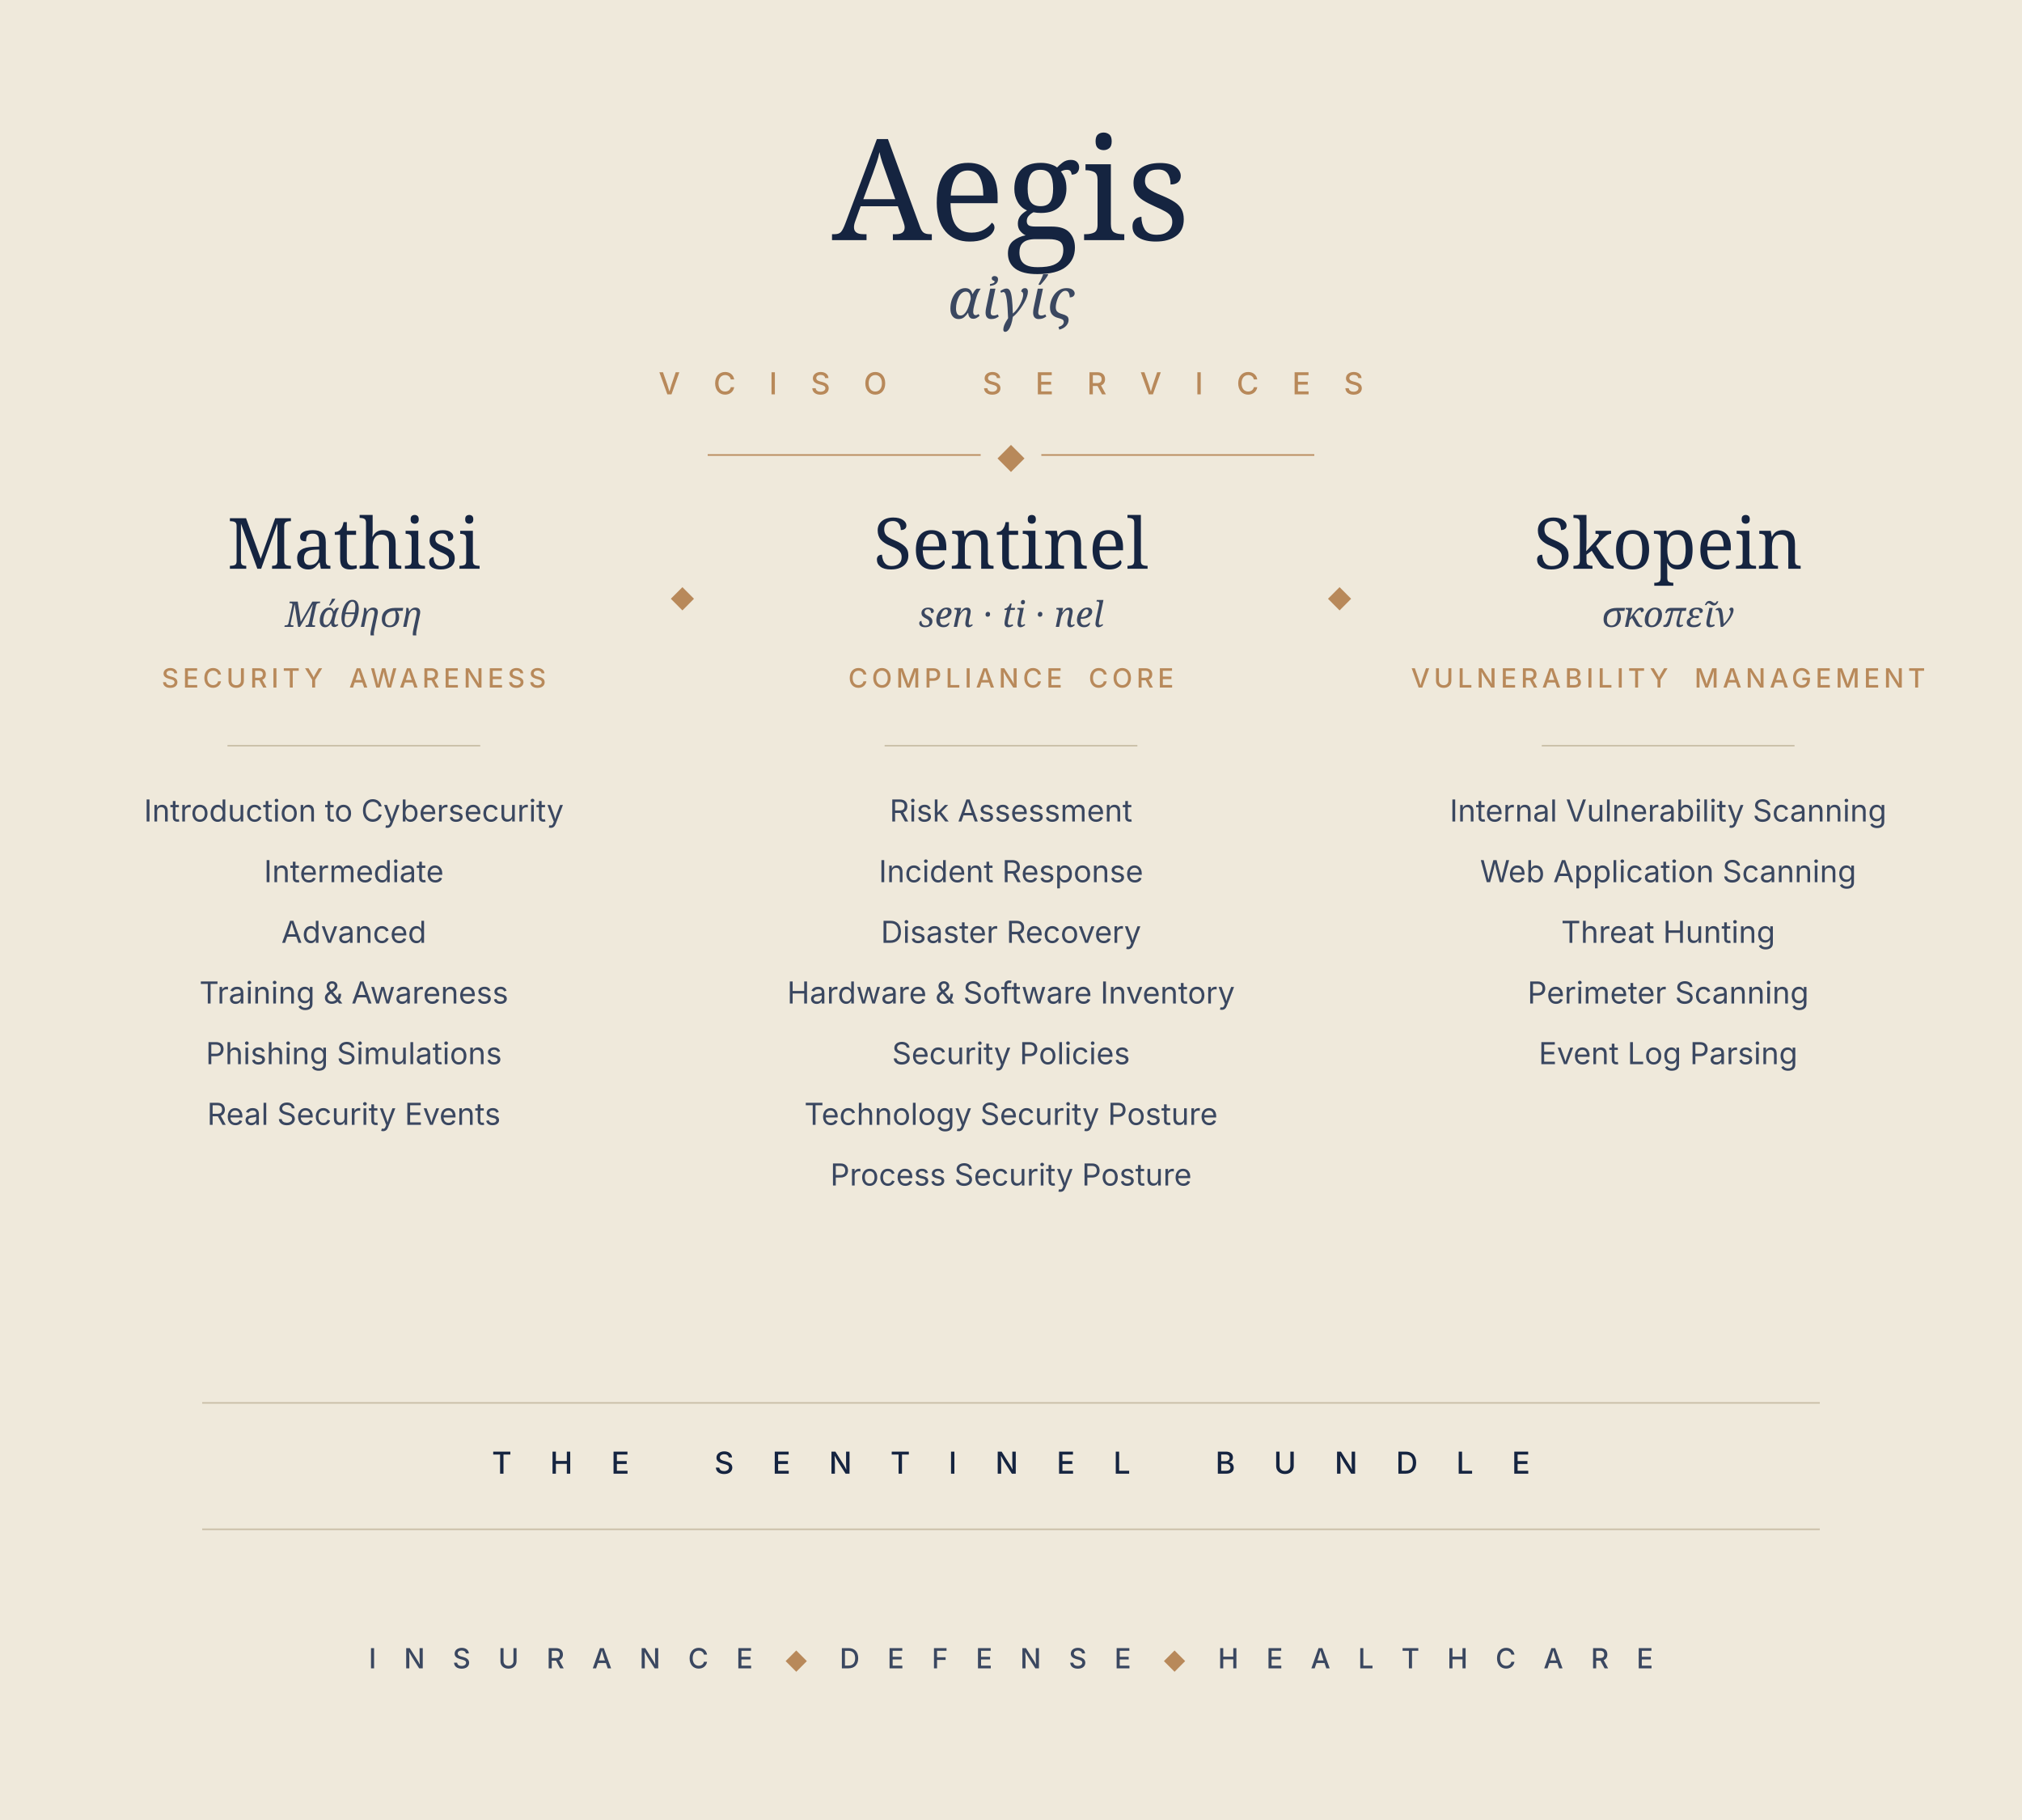
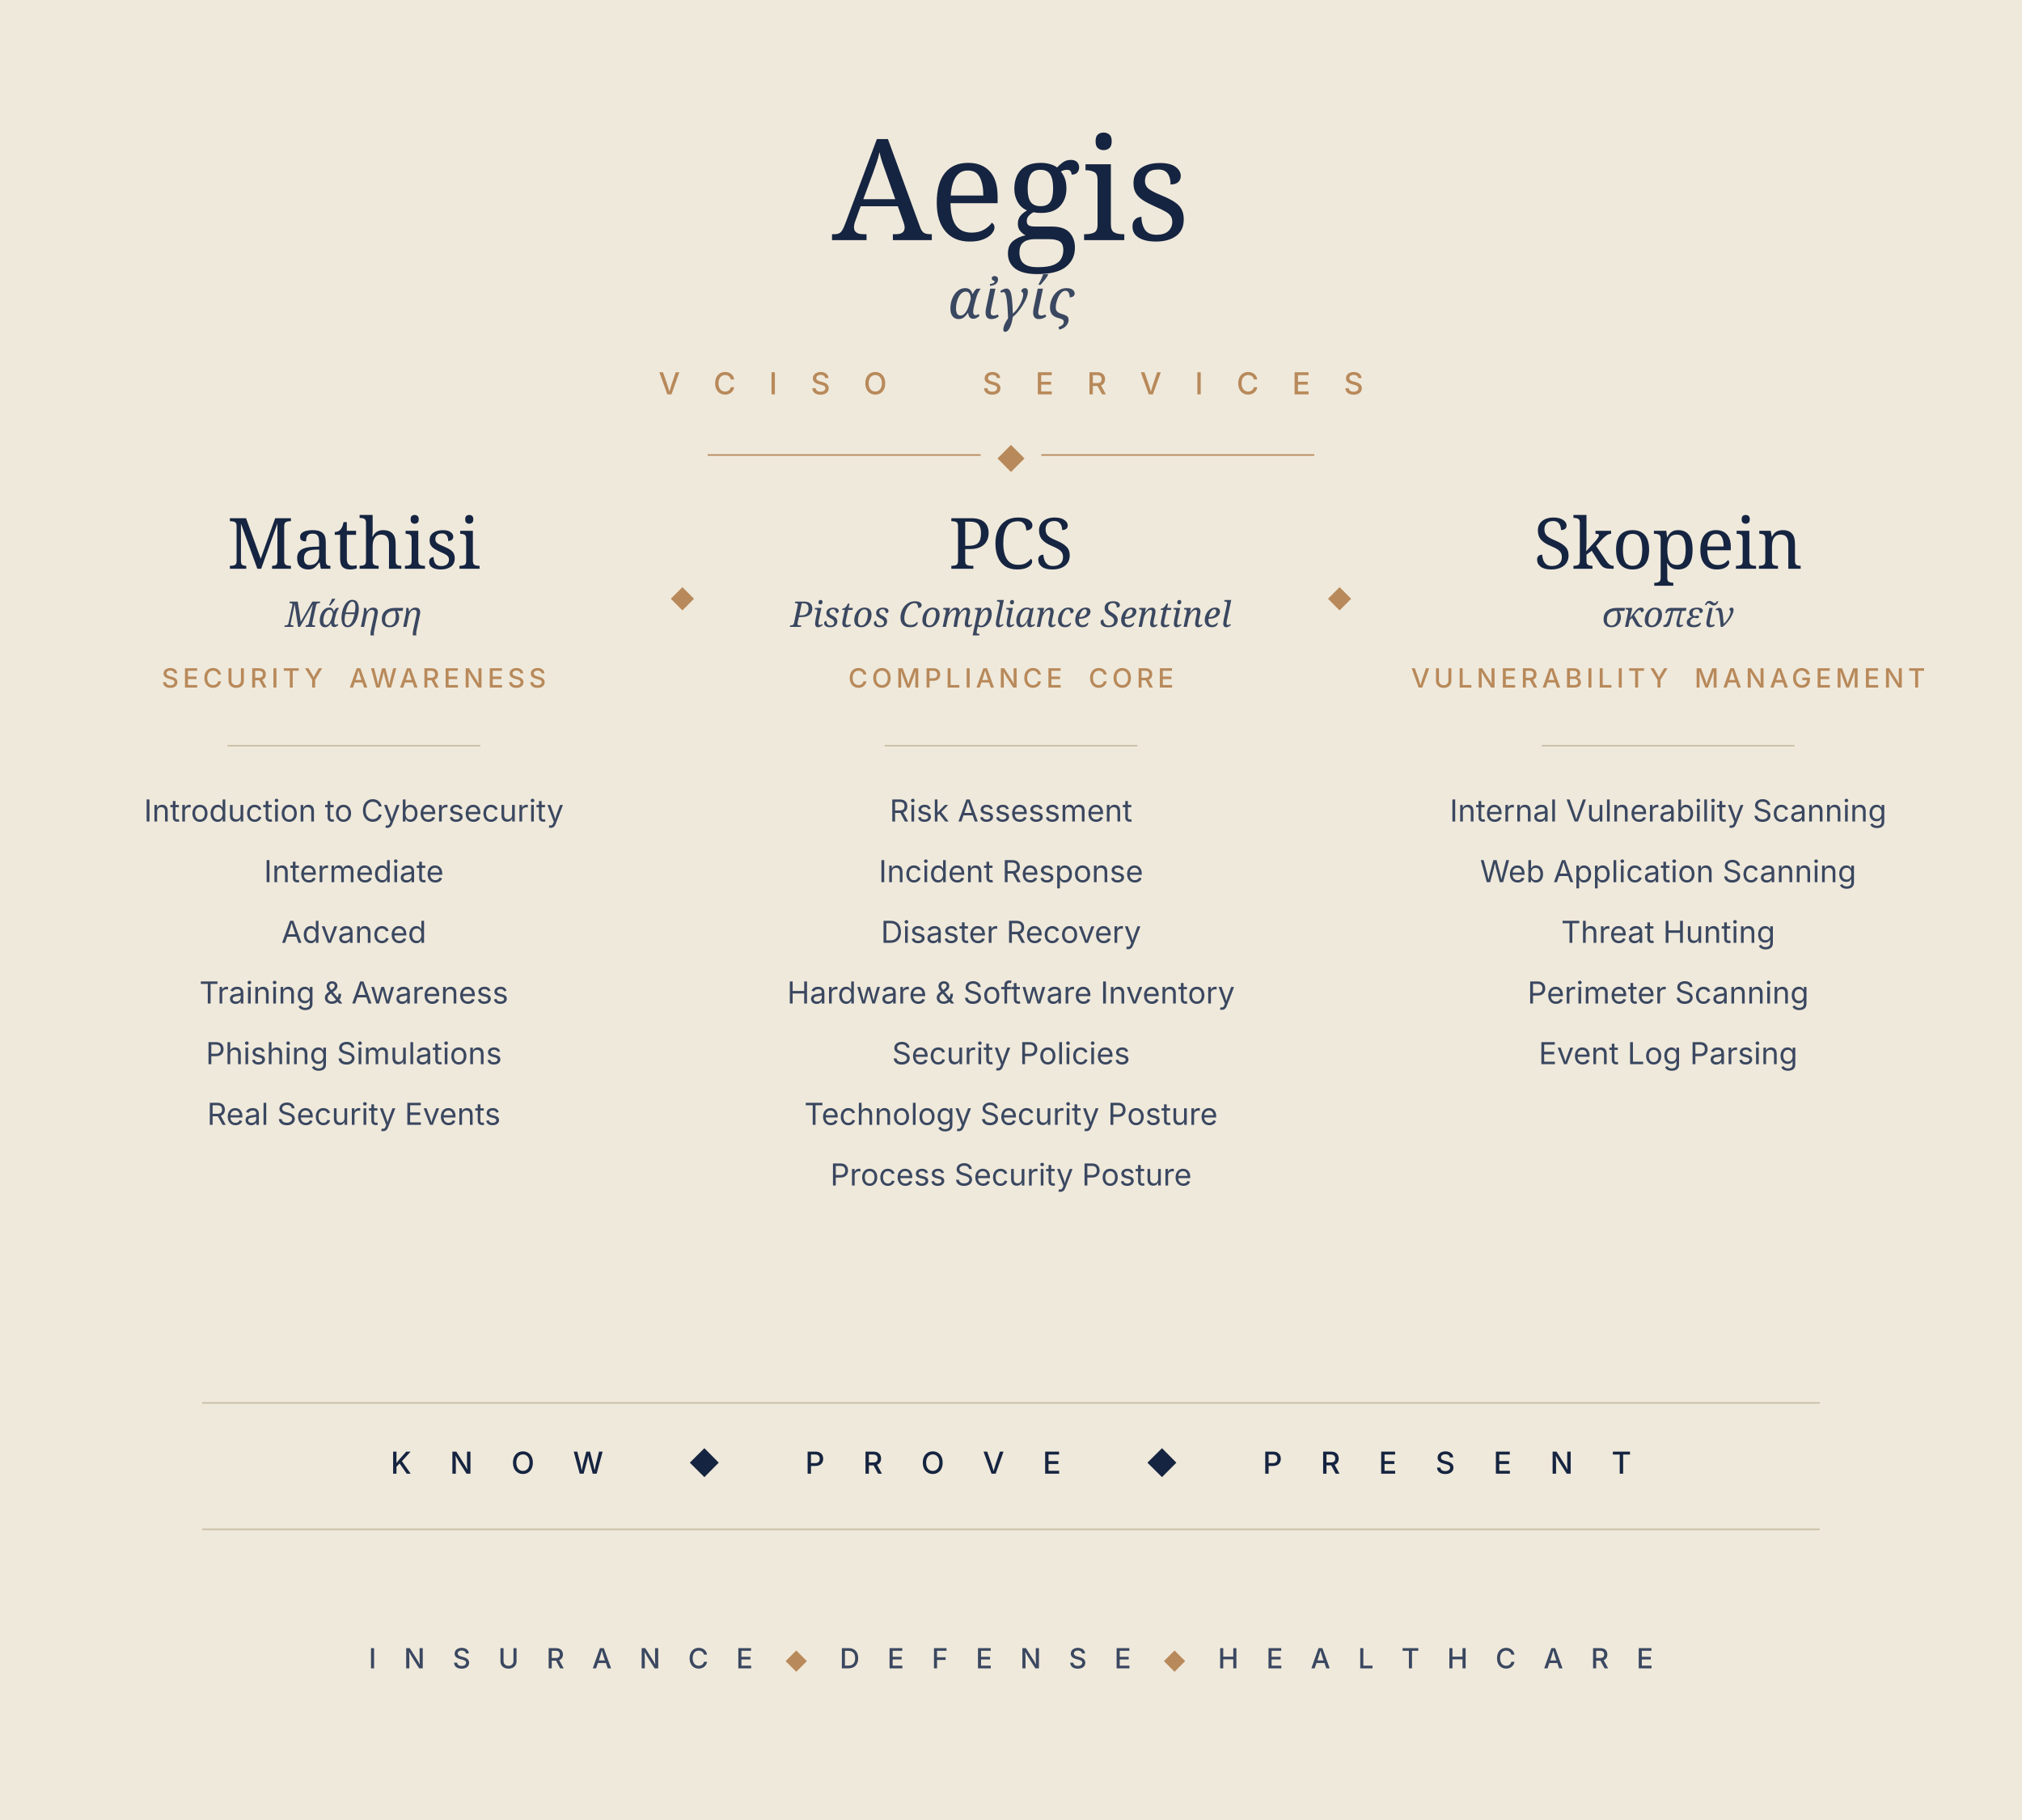
<svg xmlns="http://www.w3.org/2000/svg" xmlns:xlink="http://www.w3.org/1999/xlink" viewBox="0 0 800 720" role="img" aria-labelledby="aegis-title aegis-desc" font-family="'Cormorant Garamond', Garamond, Georgia, serif">
  <style>
    .umbrella-name { font-size: 56px; font-weight: 500; fill: #152440; }
    .umbrella-greek { font-size: 22px; font-style: italic; fill: #3A4760; font-family: 'Cormorant Garamond', Georgia, serif; }
    .eyebrow-sm { font-family: 'Inter', system-ui, sans-serif; font-size: 12px; font-weight: 500; letter-spacing: 5px; fill: #B8895A; }
    .eyebrow-xs { font-family: 'Inter', system-ui, sans-serif; font-size: 10.5px; font-weight: 500; letter-spacing: 1.6px; fill: #B8895A; }
    .pillar-name { font-size: 28px; font-weight: 500; fill: #152440; }
    .pillar-greek { font-size: 14px; font-style: italic; fill: #3A4760; font-family: 'Cormorant Garamond', Georgia, serif; }
    .module { font-family: 'Inter', system-ui, sans-serif; font-size: 12px; fill: #3A4760; }
    .bundle { font-family: 'Inter', system-ui, sans-serif; font-size: 12px; font-weight: 500; letter-spacing: 6px; fill: #152440; }
    .sectors { font-family: 'Inter', system-ui, sans-serif; font-size: 11px; font-weight: 500; letter-spacing: 4px; fill: #3A4760; }
    .diamond { font-size: 14px; fill: #B8895A; font-family: Georgia, serif; }
    .diamond-sm { font-size: 12px; fill: #B8895A; font-family: Georgia, serif; }
    .rule-thin { stroke: #C9BEA7; stroke-width: 0.5; }
    .rule-med { stroke: #C9BEA7; stroke-width: 0.6; }
    .rule-gold { stroke: #B8895A; stroke-width: 0.6; }
    a .pillar-name { transition: fill 120ms ease; }
    a:hover .pillar-name { fill: #B8895A; }
    a { cursor: pointer; }
  </style>
  <rect width="800" height="720" fill="#EFE9DB" />
  <text x="400" y="95" text-anchor="middle" class="umbrella-name">Aegis</text>
  <text x="400" y="126" text-anchor="middle" class="umbrella-greek">αἰγίς</text>
  <text x="400" y="156" text-anchor="middle" class="eyebrow-sm">V C I S O    S E R V I C E S</text>
  <line x1="280" y1="180" x2="388" y2="180" class="rule-gold" />
  <text x="400" y="185" text-anchor="middle" class="diamond">◆</text>
  <line x1="412" y1="180" x2="520" y2="180" class="rule-gold" />
  <a xlink:href="../pages/mathisi.html" href="../pages/mathisi.html" target="_top" aria-label="Mathisi pillar detail">
    <text x="140" y="225" text-anchor="middle" class="pillar-name">Mathisi</text>
    <text x="140" y="248" text-anchor="middle" class="pillar-greek">Μάθηση</text>
    <text x="140" y="272" text-anchor="middle" class="eyebrow-xs">SECURITY  AWARENESS</text>
  </a>
-   <a xlink:href="../pages/sentinel.html" href="../pages/sentinel.html" target="_top" aria-label="Sentinel pillar detail">
-     <text x="400" y="225" text-anchor="middle" class="pillar-name">Sentinel</text>
-     <text x="400" y="248" text-anchor="middle" class="pillar-greek">sen · ti · nel</text>
+   <a xlink:href="../pages/pcs.html" href="../pages/pcs.html" target="_top" aria-label="PCS compliance core detail">
+     <text x="400" y="225" text-anchor="middle" class="pillar-name">PCS</text>
+     <text x="400" y="248" text-anchor="middle" class="pillar-greek">Pistos Compliance Sentinel</text>
    <text x="400" y="272" text-anchor="middle" class="eyebrow-xs">COMPLIANCE  CORE</text>
  </a>
  <a xlink:href="../pages/skopein.html" href="../pages/skopein.html" target="_top" aria-label="Skopein pillar detail">
    <text x="660" y="225" text-anchor="middle" class="pillar-name">Skopein</text>
    <text x="660" y="248" text-anchor="middle" class="pillar-greek">σκοπεῖν</text>
    <text x="660" y="272" text-anchor="middle" class="eyebrow-xs">VULNERABILITY  MANAGEMENT</text>
  </a>
  <text x="270" y="240" text-anchor="middle" class="diamond-sm">◆</text>
  <text x="530" y="240" text-anchor="middle" class="diamond-sm">◆</text>
  <line x1="90" y1="295" x2="190" y2="295" class="rule-med" />
  <line x1="350" y1="295" x2="450" y2="295" class="rule-med" />
  <line x1="610" y1="295" x2="710" y2="295" class="rule-med" />
  <g text-anchor="middle" class="module">
    <text x="140" y="325">Introduction to Cybersecurity</text>
    <text x="140" y="349">Intermediate</text>
    <text x="140" y="373">Advanced</text>
    <text x="140" y="397">Training &amp; Awareness</text>
    <text x="140" y="421">Phishing Simulations</text>
    <text x="140" y="445">Real Security Events</text>
  </g>
  <g text-anchor="middle" class="module">
    <text x="400" y="325">Risk Assessment</text>
    <text x="400" y="349">Incident Response</text>
    <text x="400" y="373">Disaster Recovery</text>
    <text x="400" y="397">Hardware &amp; Software Inventory</text>
    <text x="400" y="421">Security Policies</text>
    <text x="400" y="445">Technology Security Posture</text>
    <text x="400" y="469">Process Security Posture</text>
  </g>
  <g text-anchor="middle" class="module">
    <text x="660" y="325">Internal Vulnerability Scanning</text>
    <text x="660" y="349">Web Application Scanning</text>
    <text x="660" y="373">Threat Hunting</text>
    <text x="660" y="397">Perimeter Scanning</text>
    <text x="660" y="421">Event Log Parsing</text>
  </g>
  <line x1="80" y1="555" x2="720" y2="555" class="rule-med" />
-   <text x="400" y="583" text-anchor="middle" class="bundle">T H E   S E N T I N E L   B U N D L E</text>
+   <text x="400" y="583" text-anchor="middle" class="bundle">K N O W   ◆   P R O V E   ◆   P R E S E N T</text>
  <line x1="80" y1="605" x2="720" y2="605" class="rule-med" />
  <text x="400" y="660" text-anchor="middle" class="sectors">
    <tspan>I N S U R A N C E</tspan>
    <tspan dx="10" fill="#B8895A" font-family="Georgia, serif">◆</tspan>
    <tspan dx="10">D E F E N S E</tspan>
    <tspan dx="10" fill="#B8895A" font-family="Georgia, serif">◆</tspan>
    <tspan dx="10">H E A L T H C A R E</tspan>
  </text>
</svg>
